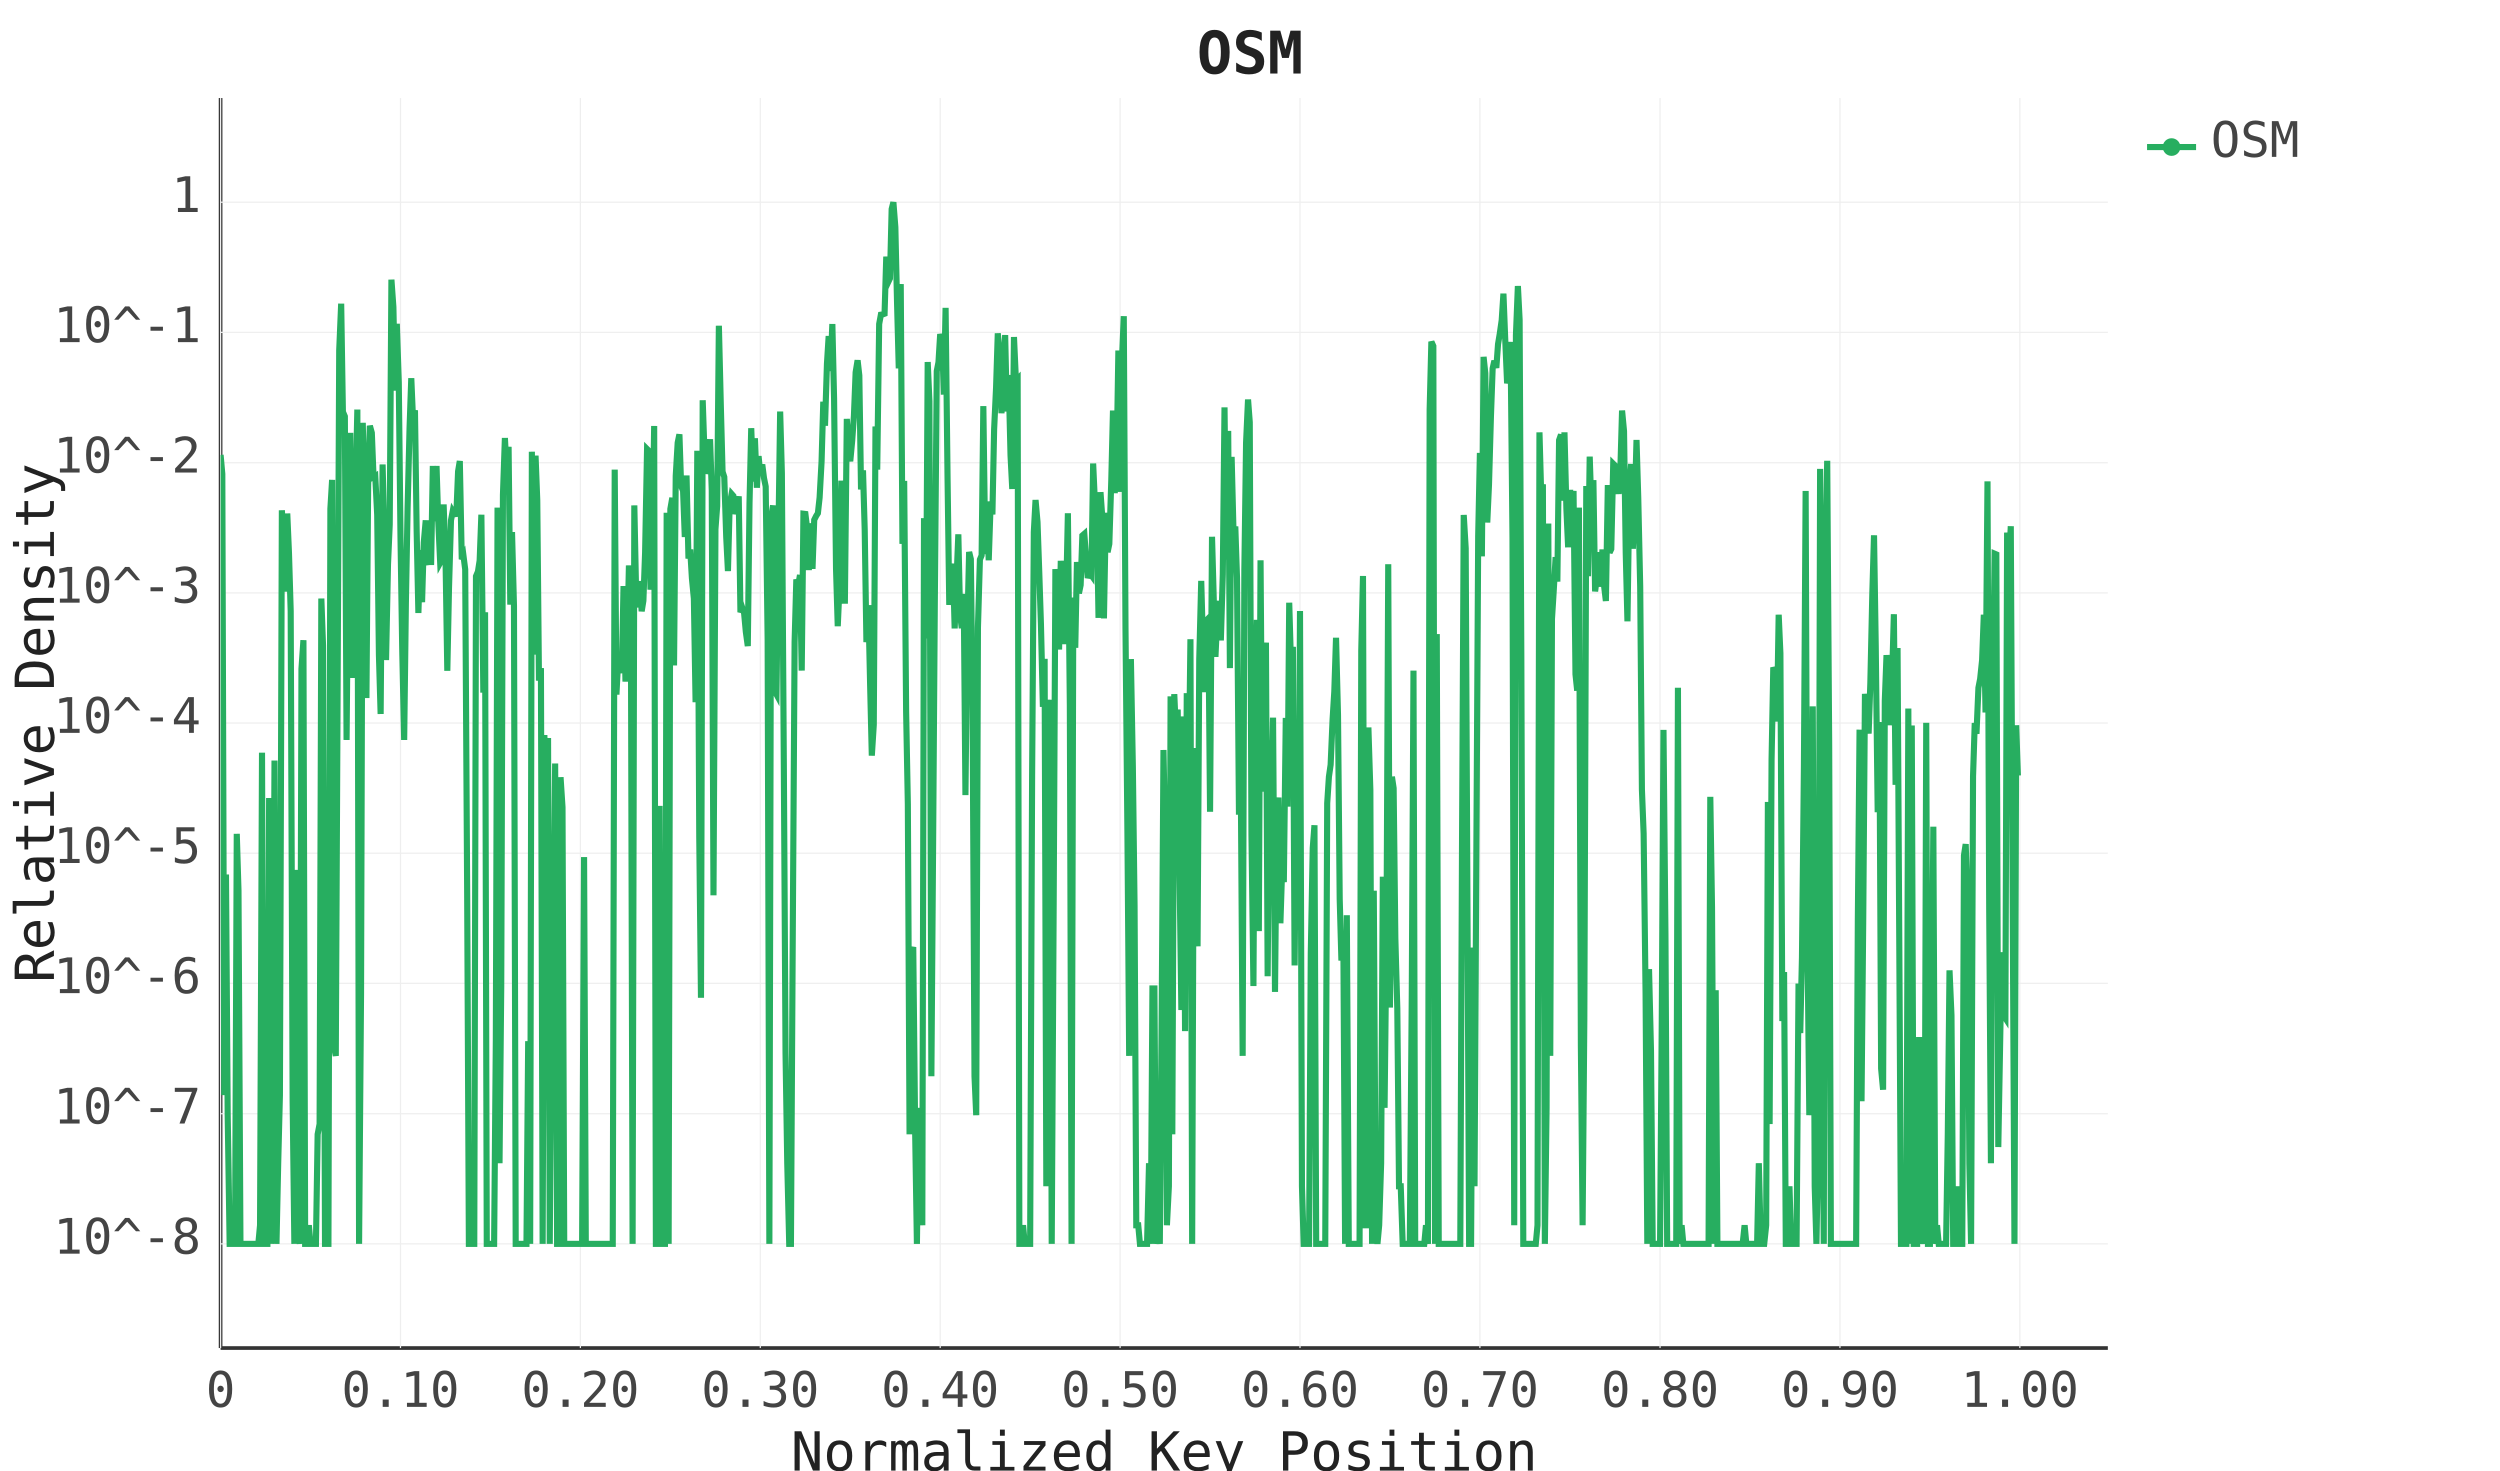
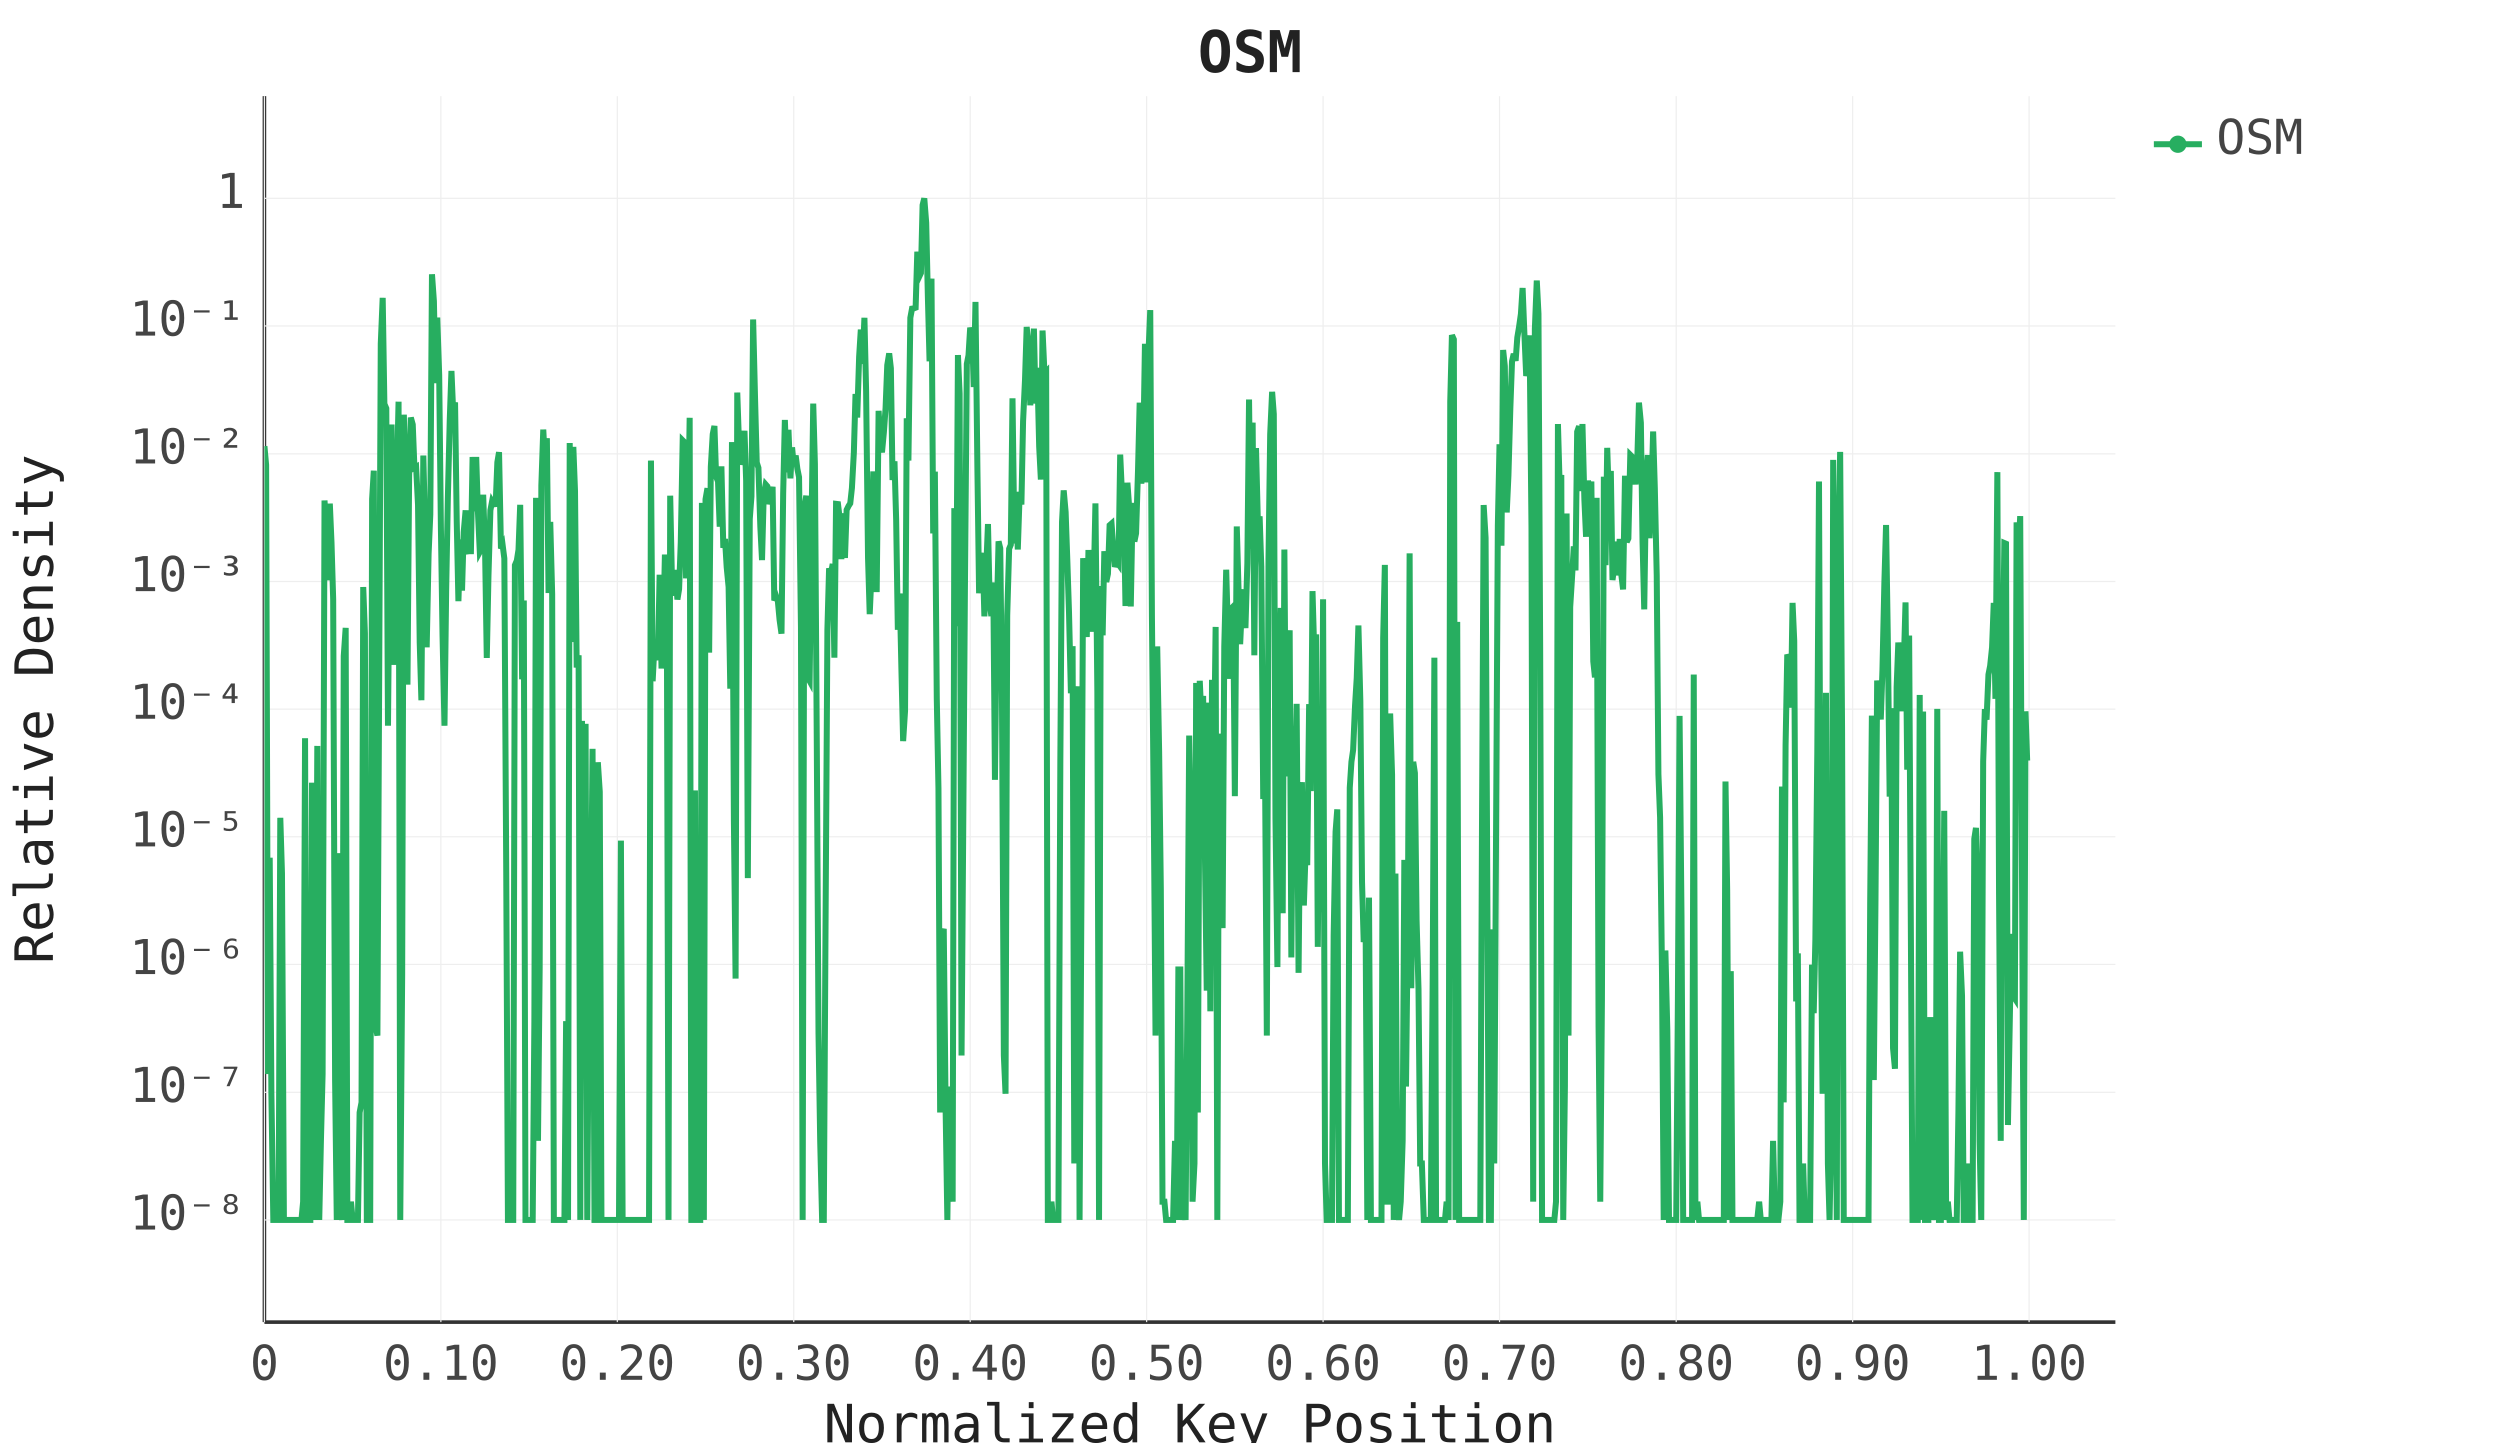
- <svg xmlns="http://www.w3.org/2000/svg" width="1020" height="600" viewBox="0 0 1020 600">
+ <svg xmlns="http://www.w3.org/2000/svg" width="1040" height="600" viewBox="0 0 1040 600">
  <defs>
    <clipPath id="plot-region">
-       <rect x="90.0" y="40.0" width="770.0" height="510.0" />
+       <rect x="110.0" y="40.0" width="770.0" height="510.0" />
    </clipPath>
  </defs>
  <style>text{font-family:Menlo,Monaco,monospace;font-size:22px;fill:#222} .axis{stroke:#333;stroke-width:1.5} .grid{stroke:#eee;stroke-width:0.5} .label{font-size:20px;fill:#444}</style>
-   <text x="510" y="30" text-anchor="middle" style="font-size:24px;font-weight:bold">OSM</text>
-   <line class="axis" x1="90.0" y1="550.0" x2="860.0" y2="550.0" />
-   <line class="axis" x1="90.0" y1="40.0" x2="90.0" y2="550.0" />
-   <line class="grid" x1="90.0" y1="507.5" x2="860.0" y2="507.5" />
-   <text class="label" x="82.0" y="511.5" text-anchor="end">10^-8</text>
-   <line class="grid" x1="90.0" y1="454.4" x2="860.0" y2="454.4" />
-   <text class="label" x="82.0" y="458.4" text-anchor="end">10^-7</text>
-   <line class="grid" x1="90.0" y1="401.2" x2="860.0" y2="401.2" />
-   <text class="label" x="82.0" y="405.2" text-anchor="end">10^-6</text>
-   <line class="grid" x1="90.0" y1="348.1" x2="860.0" y2="348.1" />
-   <text class="label" x="82.0" y="352.1" text-anchor="end">10^-5</text>
-   <line class="grid" x1="90.0" y1="295.0" x2="860.0" y2="295.0" />
-   <text class="label" x="82.0" y="299.0" text-anchor="end">10^-4</text>
-   <line class="grid" x1="90.0" y1="241.9" x2="860.0" y2="241.9" />
-   <text class="label" x="82.0" y="245.9" text-anchor="end">10^-3</text>
-   <line class="grid" x1="90.0" y1="188.8" x2="860.0" y2="188.8" />
-   <text class="label" x="82.0" y="192.8" text-anchor="end">10^-2</text>
-   <line class="grid" x1="90.0" y1="135.6" x2="860.0" y2="135.6" />
-   <text class="label" x="82.0" y="139.6" text-anchor="end">10^-1</text>
-   <line class="grid" x1="90.0" y1="82.5" x2="860.0" y2="82.5" />
-   <text class="label" x="82.0" y="86.5" text-anchor="end">1</text>
-   <line class="grid" x1="90.0" y1="40.0" x2="90.0" y2="550.0" />
-   <text class="label" x="90.0" y="574.0" text-anchor="middle">0</text>
-   <line class="grid" x1="163.4" y1="40.0" x2="163.4" y2="550.0" />
-   <text class="label" x="163.4" y="574.0" text-anchor="middle">0.10</text>
-   <line class="grid" x1="236.8" y1="40.0" x2="236.8" y2="550.0" />
-   <text class="label" x="236.8" y="574.0" text-anchor="middle">0.20</text>
-   <line class="grid" x1="310.2" y1="40.0" x2="310.2" y2="550.0" />
-   <text class="label" x="310.2" y="574.0" text-anchor="middle">0.30</text>
-   <line class="grid" x1="383.6" y1="40.0" x2="383.6" y2="550.0" />
-   <text class="label" x="383.6" y="574.0" text-anchor="middle">0.40</text>
-   <line class="grid" x1="457.0" y1="40.0" x2="457.0" y2="550.0" />
-   <text class="label" x="457.0" y="574.0" text-anchor="middle">0.50</text>
-   <line class="grid" x1="530.4" y1="40.0" x2="530.4" y2="550.0" />
-   <text class="label" x="530.4" y="574.0" text-anchor="middle">0.60</text>
-   <line class="grid" x1="603.8" y1="40.0" x2="603.8" y2="550.0" />
-   <text class="label" x="603.8" y="574.0" text-anchor="middle">0.70</text>
-   <line class="grid" x1="677.3" y1="40.0" x2="677.3" y2="550.0" />
-   <text class="label" x="677.3" y="574.0" text-anchor="middle">0.80</text>
-   <line class="grid" x1="750.7" y1="40.0" x2="750.7" y2="550.0" />
-   <text class="label" x="750.7" y="574.0" text-anchor="middle">0.90</text>
-   <line class="grid" x1="824.1" y1="40.0" x2="824.1" y2="550.0" />
-   <text class="label" x="824.1" y="574.0" text-anchor="middle">1.00</text>
+   <text x="520" y="30" text-anchor="middle" style="font-size:24px;font-weight:bold">OSM</text>
+   <line class="axis" x1="110.0" y1="550.0" x2="880.0" y2="550.0" />
+   <line class="axis" x1="110.0" y1="40.0" x2="110.0" y2="550.0" />
+   <line class="grid" x1="110.0" y1="507.5" x2="880.0" y2="507.5" />
+   <text class="label" x="102.0" y="511.5" text-anchor="end">10⁻⁸</text>
+   <line class="grid" x1="110.0" y1="454.4" x2="880.0" y2="454.4" />
+   <text class="label" x="102.0" y="458.4" text-anchor="end">10⁻⁷</text>
+   <line class="grid" x1="110.0" y1="401.2" x2="880.0" y2="401.2" />
+   <text class="label" x="102.0" y="405.2" text-anchor="end">10⁻⁶</text>
+   <line class="grid" x1="110.0" y1="348.1" x2="880.0" y2="348.1" />
+   <text class="label" x="102.0" y="352.1" text-anchor="end">10⁻⁵</text>
+   <line class="grid" x1="110.0" y1="295.0" x2="880.0" y2="295.0" />
+   <text class="label" x="102.0" y="299.0" text-anchor="end">10⁻⁴</text>
+   <line class="grid" x1="110.0" y1="241.9" x2="880.0" y2="241.9" />
+   <text class="label" x="102.0" y="245.9" text-anchor="end">10⁻³</text>
+   <line class="grid" x1="110.0" y1="188.8" x2="880.0" y2="188.8" />
+   <text class="label" x="102.0" y="192.8" text-anchor="end">10⁻²</text>
+   <line class="grid" x1="110.0" y1="135.6" x2="880.0" y2="135.6" />
+   <text class="label" x="102.0" y="139.6" text-anchor="end">10⁻¹</text>
+   <line class="grid" x1="110.0" y1="82.5" x2="880.0" y2="82.5" />
+   <text class="label" x="102.0" y="86.5" text-anchor="end">1</text>
+   <line class="grid" x1="110.0" y1="40.0" x2="110.0" y2="550.0" />
+   <text class="label" x="110.0" y="574.0" text-anchor="middle">0</text>
+   <line class="grid" x1="183.4" y1="40.0" x2="183.4" y2="550.0" />
+   <text class="label" x="183.4" y="574.0" text-anchor="middle">0.10</text>
+   <line class="grid" x1="256.8" y1="40.0" x2="256.8" y2="550.0" />
+   <text class="label" x="256.8" y="574.0" text-anchor="middle">0.20</text>
+   <line class="grid" x1="330.2" y1="40.0" x2="330.2" y2="550.0" />
+   <text class="label" x="330.2" y="574.0" text-anchor="middle">0.30</text>
+   <line class="grid" x1="403.6" y1="40.0" x2="403.6" y2="550.0" />
+   <text class="label" x="403.6" y="574.0" text-anchor="middle">0.40</text>
+   <line class="grid" x1="477.0" y1="40.0" x2="477.0" y2="550.0" />
+   <text class="label" x="477.0" y="574.0" text-anchor="middle">0.50</text>
+   <line class="grid" x1="550.4" y1="40.0" x2="550.4" y2="550.0" />
+   <text class="label" x="550.4" y="574.0" text-anchor="middle">0.60</text>
+   <line class="grid" x1="623.8" y1="40.0" x2="623.8" y2="550.0" />
+   <text class="label" x="623.8" y="574.0" text-anchor="middle">0.70</text>
+   <line class="grid" x1="697.3" y1="40.0" x2="697.3" y2="550.0" />
+   <text class="label" x="697.3" y="574.0" text-anchor="middle">0.80</text>
+   <line class="grid" x1="770.7" y1="40.0" x2="770.7" y2="550.0" />
+   <text class="label" x="770.7" y="574.0" text-anchor="middle">0.90</text>
+   <line class="grid" x1="844.1" y1="40.0" x2="844.1" y2="550.0" />
+   <text class="label" x="844.1" y="574.0" text-anchor="middle">1.00</text>
  <g clip-path="url(#plot-region)">
-     <polyline fill="none" stroke="#27ae60" stroke-width="2.5" points="90.0,185.6 90.7,193.4 91.5,446.8 92.2,356.8 92.9,455.0 93.7,507.5 94.4,507.5 95.1,507.5 95.9,507.5 96.6,340.2 97.3,363.4 98.1,507.5 98.8,507.5 99.5,507.5 100.3,507.5 101.0,507.5 101.7,507.5 102.5,507.5 103.2,507.5 103.9,507.5 104.7,507.5 105.4,507.5 106.1,499.9 106.9,307.1 107.6,507.5 108.4,507.5 109.1,507.5 109.8,325.6 110.6,507.5 111.3,446.8 112.0,310.3 112.8,507.5 113.5,474.6 114.2,446.8 115.0,208.2 115.7,221.0 116.4,241.4 117.2,209.5 117.9,225.7 118.6,249.3 119.4,449.3 120.1,507.5 120.8,354.9 121.6,499.9 122.3,507.5 123.0,272.9 123.8,261.2 124.5,507.5 125.2,507.5 126.0,499.9 126.7,507.5 127.4,507.5 128.2,507.5 128.9,507.5 129.6,462.8 130.4,458.6 131.1,244.2 131.8,263.5 132.6,507.5 133.3,507.5 134.0,507.5 134.8,207.6 135.5,195.8 136.2,426.6 137.0,430.8 137.7,289.1 138.4,143.0 139.2,123.9 139.9,168.0 140.7,169.9 141.4,301.9 142.1,224.4 142.9,176.6 143.6,276.6 144.3,227.9 145.1,198.6 145.8,167.1 146.5,507.5 147.3,405.5 148.0,172.5 148.7,202.7 149.5,284.8 150.2,198.0 150.9,173.7 151.7,176.6 152.4,194.6 153.1,194.2 153.9,210.1 154.6,267.2 155.3,291.3 156.1,189.5 156.8,218.6 157.5,269.3 158.3,230.3 159.0,214.0 159.7,114.1 160.5,125.3 161.2,159.4 161.9,132.1 162.7,156.0 163.4,218.7 164.1,264.5 164.9,301.9 165.6,245.7 166.3,207.4 167.1,174.7 167.8,154.3 168.5,170.7 169.3,167.4 170.0,216.9 170.7,250.1 171.5,224.4 172.2,245.7 172.9,221.4 173.7,212.3 174.4,229.4 175.2,229.3 175.9,229.3 176.6,190.1 177.4,212.7 178.1,190.1 178.8,212.5 179.6,229.6 180.3,228.3 181.0,205.8 181.8,229.3 182.5,273.7 183.2,239.5 184.0,212.3 184.7,208.6 185.4,209.8 186.2,209.7 186.9,192.3 187.6,188.1 188.4,228.2 189.1,226.8 189.8,232.3 190.6,363.4 191.3,507.5 192.0,507.5 192.8,507.5 193.5,507.5 194.2,235.1 195.0,233.2 195.7,228.7 196.4,210.0 197.2,282.6 197.9,249.8 198.6,507.5 199.4,507.5 200.1,507.5 200.8,507.5 201.6,507.5 202.3,424.8 203.0,207.1 203.8,474.6 204.5,402.6 205.2,202.0 206.0,178.7 206.7,192.2 207.5,182.3 208.2,246.7 208.9,217.1 209.7,247.2 210.4,507.5 211.1,507.5 211.9,507.5 212.6,507.5 213.3,507.5 214.1,507.5 214.8,507.5 215.5,424.8 216.3,507.5 217.0,184.3 217.7,267.1 218.5,185.9 219.2,204.2 219.9,277.7 220.7,272.6 221.4,507.5 222.1,299.9 222.9,372.1 223.6,301.1 224.3,507.5 225.1,390.5 225.8,388.2 226.5,311.5 227.3,507.5 228.0,507.5 228.7,317.1 229.5,329.4 230.2,507.5 230.9,507.5 231.7,507.5 232.4,507.5 233.1,507.5 233.9,507.5 234.6,507.5 235.3,507.5 236.1,507.5 236.8,507.5 237.5,507.5 238.3,349.7 239.0,507.5 239.7,507.5 240.5,507.5 241.2,507.5 242.0,507.5 242.7,507.5 243.4,507.5 244.2,507.5 244.9,507.5 245.6,507.5 246.4,507.5 247.1,507.5 247.8,507.5 248.6,507.5 249.3,507.5 250.0,507.5 250.8,191.6 251.5,283.4 252.2,269.5 253.0,271.2 253.7,274.6 254.4,239.1 255.2,278.1 255.9,263.9 256.6,230.7 257.4,251.3 258.1,507.5 258.8,206.2 259.6,245.1 260.3,247.7 261.0,237.1 261.8,249.4 262.5,245.1 263.2,225.6 264.0,183.2 264.7,183.9 265.4,240.6 266.2,219.9 266.9,173.8 267.6,507.5 268.4,507.5 269.1,328.8 269.8,507.5 270.6,507.5 271.3,507.5 272.0,209.2 272.8,507.5 273.5,207.7 274.3,203.1 275.0,271.5 275.7,194.2 276.5,180.6 277.2,177.2 277.9,198.3 278.7,200.3 279.4,219.1 280.1,194.0 280.9,227.9 281.6,224.2 282.3,235.9 283.1,244.2 283.8,286.5 284.5,183.9 285.3,341.4 286.0,407.1 286.7,163.3 287.5,187.0 288.2,193.2 288.9,190.9 289.7,179.2 290.4,200.0 291.1,365.3 291.9,215.9 292.6,206.5 293.3,132.9 294.1,165.8 294.8,192.4 295.5,194.6 296.3,219.1 297.0,233.0 297.7,206.0 298.5,201.5 299.2,202.3 299.9,209.7 300.7,206.9 301.4,202.5 302.1,249.8 302.9,248.1 303.6,250.2 304.3,257.8 305.1,263.6 305.8,205.2 306.5,174.7 307.3,196.5 308.0,178.8 308.8,199.0 309.5,186.1 310.2,193.5 311.0,189.5 311.7,195.0 312.4,198.5 313.2,261.0 313.9,507.5 314.6,211.6 315.4,206.2 316.1,282.0 316.8,283.3 317.6,218.1 318.3,167.9 319.0,193.1 319.8,311.7 320.5,429.7 321.2,474.6 322.0,507.5 322.7,507.5 323.4,388.7 324.2,261.9 324.9,236.4 325.6,239.1 326.4,234.6 327.1,273.6 327.8,209.6 328.6,209.7 329.3,215.5 330.0,232.6 330.8,213.5 331.5,232.1 332.2,212.1 333.0,210.5 333.7,209.4 334.4,203.0 335.2,188.3 335.9,163.9 336.6,173.7 337.4,148.4 338.1,137.1 338.8,151.4 339.6,132.2 340.3,162.6 341.1,232.0 341.8,255.5 342.5,239.6 343.3,196.1 344.0,224.2 344.7,246.3 345.5,170.9 346.2,184.0 346.9,188.2 347.7,179.7 348.4,169.7 349.1,151.9 349.9,147.0 350.6,153.2 351.3,199.7 352.1,191.9 352.8,216.2 353.5,262.0 354.3,246.9 355.0,278.9 355.7,308.3 356.5,295.7 357.2,174.0 357.9,191.6 358.7,132.2 359.4,128.4 360.1,128.3 360.9,128.0 361.6,104.7 362.3,115.3 363.1,113.6 363.8,85.3 364.5,82.5 365.3,92.7 366.0,123.6 366.7,150.3 367.5,115.9 368.2,221.9 368.9,196.2 369.7,290.5 370.4,328.1 371.1,462.8 371.9,388.7 372.6,386.4 373.4,462.8 374.1,507.5 374.8,452.0 375.6,484.0 376.3,499.9 377.0,211.4 377.8,260.5 378.5,147.7 379.2,163.8 380.0,439.1 380.7,344.8 381.4,245.6 382.2,151.4 382.9,147.8 383.6,136.3 384.4,139.6 385.1,161.0 385.8,125.6 386.6,195.0 387.3,246.8 388.0,235.2 388.8,230.0 389.5,256.4 390.2,238.2 391.0,218.0 391.7,250.4 392.4,256.3 393.2,242.3 393.9,324.4 394.6,259.7 395.4,225.2 396.1,228.1 396.8,286.5 397.6,439.1 398.3,455.0 399.0,256.0 399.8,228.3 400.5,226.6 401.2,165.7 402.0,226.1 402.7,209.0 403.4,228.6 404.2,204.6 404.9,209.9 405.6,175.2 406.4,158.1 407.1,136.0 407.9,144.4 408.6,168.6 409.3,157.0 410.1,136.7 410.8,167.9 411.5,153.0 412.3,185.8 413.0,199.5 413.7,137.5 414.5,155.3 415.2,154.6 415.9,507.5 416.7,507.5 417.4,499.9 418.1,507.5 418.9,507.5 419.6,507.5 420.3,507.5 421.1,316.4 421.8,217.1 422.5,204.0 423.3,213.0 424.0,233.1 424.7,254.6 425.5,288.4 426.2,268.8 426.9,484.0 427.7,305.5 428.4,285.5 429.1,507.5 429.9,368.0 430.6,232.2 431.3,242.4 432.1,265.0 432.8,228.8 433.5,247.5 434.3,262.8 435.0,243.0 435.7,209.4 436.5,287.9 437.2,507.5 437.9,243.8 438.7,264.3 439.4,229.3 440.2,242.1 440.9,238.7 441.6,218.5 442.4,217.8 443.1,227.2 443.8,235.8 444.6,233.7 445.3,234.7 446.0,189.1 446.8,206.8 447.5,210.0 448.2,252.1 449.0,200.8 449.7,210.6 450.4,252.3 451.2,209.2 451.9,225.3 452.6,221.9 453.4,196.2 454.1,167.5 454.8,201.2 455.6,187.1 456.3,143.0 457.0,200.7 457.8,146.1 458.5,129.0 459.2,256.2 460.0,340.7 460.7,430.8 461.4,268.9 462.2,312.8 462.9,369.7 463.6,499.9 464.4,499.9 465.1,507.5 465.8,507.5 466.6,507.5 467.3,507.5 468.0,507.5 468.8,474.6 469.5,507.5 470.2,403.3 471.0,403.3 471.7,507.5 472.4,499.9 473.2,507.5 473.9,423.9 474.7,306.0 475.4,344.0 476.1,499.9 476.9,484.0 477.6,284.1 478.3,462.8 479.1,283.2 479.8,298.9 480.5,289.5 481.3,359.4 482.0,412.1 482.7,292.3 483.5,420.7 484.2,282.8 484.9,325.8 485.7,260.8 486.4,507.5 487.1,305.2 487.9,352.8 488.6,386.1 489.3,268.9 490.1,237.0 490.8,262.7 491.5,282.4 492.3,253.0 493.0,252.3 493.7,331.2 494.5,219.0 495.2,244.2 495.9,268.0 496.7,250.4 497.4,245.2 498.1,261.3 498.9,234.3 499.6,166.2 500.3,228.3 501.1,175.8 501.8,272.6 502.5,186.4 503.3,218.3 504.0,214.8 504.7,235.8 505.5,332.4 506.2,312.5 507.0,430.8 507.7,232.4 508.4,180.6 509.2,163.0 509.9,172.3 510.6,340.4 511.4,402.3 512.1,282.4 512.8,252.9 513.6,379.9 514.3,228.6 515.0,323.0 515.8,274.2 516.5,262.2 517.2,398.3 518.0,302.1 518.7,328.7 519.4,292.8 520.2,404.7 520.9,333.6 521.6,325.4 522.4,376.7 523.1,355.0 523.8,359.9 524.6,292.9 525.3,329.1 526.0,245.9 526.8,273.8 527.5,263.9 528.2,393.9 529.0,302.7 529.7,379.5 530.4,249.3 531.2,484.0 531.9,507.5 532.6,507.5 533.4,507.5 534.1,507.5 534.8,388.9 535.6,346.0 536.3,336.7 537.0,507.5 537.8,507.5 538.5,507.5 539.2,507.5 540.0,507.5 540.7,507.5 541.5,327.7 542.2,316.9 542.9,312.0 543.7,293.5 544.4,282.1 545.1,260.2 545.9,291.7 546.6,366.9 547.3,391.9 548.1,385.9 548.8,507.5 549.5,373.4 550.3,507.5 551.0,507.5 551.7,507.5 552.5,507.5 553.2,507.5 553.9,507.5 554.7,507.5 555.4,265.4 556.1,235.0 556.9,499.9 557.6,499.9 558.3,296.8 559.1,322.4 559.8,507.5 560.5,363.4 561.3,499.9 562.0,507.5 562.7,499.9 563.5,474.6 564.2,357.7 564.9,452.0 565.7,379.4 566.4,230.2 567.1,411.1 567.9,316.9 568.6,321.6 569.3,382.9 570.1,411.6 570.8,484.0 571.5,484.0 572.3,507.5 573.0,507.5 573.8,507.5 574.5,507.5 575.2,507.5 576.0,406.3 576.7,273.6 577.4,507.5 578.2,507.5 578.9,507.5 579.6,507.5 580.4,507.5 581.1,507.5 581.8,499.9 582.6,507.5 583.3,167.1 584.0,139.4 584.8,141.2 585.5,507.5 586.2,258.7 587.0,507.5 587.7,507.5 588.4,507.5 589.2,507.5 589.9,507.5 590.6,507.5 591.4,507.5 592.1,507.5 592.8,507.5 593.6,507.5 594.3,507.5 595.0,507.5 595.8,507.5 596.5,345.2 597.2,210.1 598.0,223.7 598.7,366.4 599.4,507.5 600.2,507.5 600.9,386.6 601.6,484.0 602.4,339.6 603.1,218.7 603.8,184.8 604.6,227.0 605.3,145.6 606.0,152.3 606.8,213.2 607.5,197.9 608.3,169.8 609.0,150.3 609.7,147.2 610.5,150.1 611.2,140.4 611.9,136.2 612.7,130.6 613.4,119.8 614.1,137.7 614.9,156.4 615.6,153.0 616.3,139.5 617.1,219.4 617.8,499.9 618.5,136.8 619.3,116.7 620.0,130.5 620.7,268.4 621.5,507.5 622.2,507.5 622.9,507.5 623.7,507.5 624.4,507.5 625.1,507.5 625.9,507.5 626.6,507.5 627.3,499.9 628.1,176.4 628.8,201.5 629.5,197.6 630.3,507.5 631.0,452.0 631.7,213.6 632.5,430.8 633.2,252.5 633.9,241.3 634.7,227.3 635.4,237.3 636.1,179.6 636.9,177.3 637.6,204.3 638.3,176.4 639.1,207.8 639.8,223.3 640.6,199.9 641.3,208.2 642.0,200.3 642.8,275.1 643.5,281.8 644.2,207.1 645.0,426.6 645.7,499.9 646.4,416.0 647.2,198.3 647.9,235.1 648.6,186.3 649.4,210.9 650.1,195.9 650.8,241.3 651.6,235.1 652.3,225.3 653.0,239.4 653.8,224.2 654.5,239.3 655.2,245.2 656.0,197.9 656.7,225.5 657.4,224.0 658.2,189.2 658.9,189.9 659.6,195.2 660.4,201.5 661.1,191.9 661.8,167.5 662.6,175.9 663.3,225.5 664.0,253.5 664.8,198.8 665.5,189.3 666.2,223.9 667.0,205.5 667.7,179.5 668.4,203.0 669.2,239.4 669.9,322.1 670.6,340.1 671.4,405.5 672.1,507.5 672.8,395.4 673.6,428.6 674.3,507.5 675.1,507.5 675.8,507.5 676.5,507.5 677.3,507.5 678.0,416.6 678.7,297.8 679.5,381.5 680.2,507.5 680.9,507.5 681.7,507.5 682.4,507.5 683.1,507.5 683.9,507.5 684.6,280.6 685.3,507.5 686.1,499.9 686.8,507.5 687.5,507.5 688.3,507.5 689.0,507.5 689.7,507.5 690.5,507.5 691.2,507.5 691.9,507.5 692.7,507.5 693.4,507.5 694.1,507.5 694.9,507.5 695.6,507.5 696.3,507.5 697.1,507.5 697.8,325.1 698.5,370.4 699.3,507.5 700.0,404.0 700.7,507.5 701.5,507.5 702.2,507.5 702.9,507.5 703.7,507.5 704.4,507.5 705.1,507.5 705.9,507.5 706.6,507.5 707.4,507.5 708.1,507.5 708.8,507.5 709.6,507.5 710.3,507.5 711.0,507.5 711.8,499.9 712.5,507.5 713.2,507.5 714.0,507.5 714.7,507.5 715.4,507.5 716.2,507.5 716.9,507.5 717.6,474.6 718.4,507.5 719.1,507.5 719.8,507.5 720.6,499.9 721.3,327.2 722.0,458.6 722.8,310.0 723.5,272.3 724.2,273.9 725.0,294.4 725.7,250.8 726.4,266.6 727.2,416.6 727.9,396.6 728.6,507.5 729.4,507.5 730.1,484.0 730.8,507.5 731.6,507.5 732.3,507.5 733.0,507.5 733.8,401.3 734.5,421.5 735.2,390.7 736.0,312.9 736.7,200.3 737.4,379.5 738.2,455.0 738.9,409.7 739.6,288.2 740.4,484.0 741.1,507.5 741.9,462.8 742.6,191.3 743.3,408.8 744.1,507.5 744.8,224.4 745.5,188.0 746.3,303.8 747.0,507.5 747.7,507.5 748.5,507.5 749.2,507.5 749.9,507.5 750.7,507.5 751.4,507.5 752.1,507.5 752.9,507.5 753.6,507.5 754.3,507.5 755.1,507.5 755.8,507.5 756.5,507.5 757.3,507.5 758.0,375.2 758.7,297.7 759.5,449.3 760.2,374.5 760.9,283.1 761.7,291.4 762.4,299.3 763.1,278.7 763.9,242.4 764.6,218.4 765.3,263.7 766.1,331.4 766.8,294.6 767.5,436.0 768.3,444.6 769.0,285.9 769.7,267.3 770.5,275.6 771.2,295.9 771.9,279.1 772.7,250.6 773.4,320.2 774.2,264.4 774.9,383.7 775.6,507.5 776.4,507.5 777.1,507.5 777.8,507.5 778.6,289.1 779.3,507.5 780.0,296.0 780.8,507.5 781.5,507.5 782.2,507.5 783.0,423.1 783.7,507.5 784.4,499.9 785.2,507.5 785.9,294.9 786.6,507.5 787.4,507.5 788.1,428.6 788.8,337.3 789.6,507.5 790.3,499.9 791.0,507.5 791.8,507.5 792.5,507.5 793.2,507.5 794.0,507.5 794.7,462.8 795.4,395.9 796.2,414.3 796.9,507.5 797.6,507.5 798.4,507.5 799.1,484.0 799.8,507.5 800.6,507.5 801.3,349.0 802.0,344.4 802.8,369.5 803.5,474.6 804.2,507.5 805.0,316.7 805.7,295.0 806.4,299.4 807.2,280.6 807.9,277.0 808.7,269.3 809.4,250.8 810.1,290.7 810.9,196.4 811.6,371.0 812.3,474.6 813.1,283.2 813.8,225.9 814.5,226.2 815.3,468.0 816.0,428.6 816.7,388.5 817.5,414.3 818.2,415.4 818.9,217.3 819.7,229.5 820.4,214.7 821.1,352.9 821.9,507.5 822.6,295.9 823.3,316.4" />
+     <polyline fill="none" stroke="#27ae60" stroke-width="2.5" points="110.0,185.6 110.7,193.4 111.5,446.8 112.2,356.8 112.9,455.0 113.7,507.5 114.4,507.5 115.1,507.5 115.9,507.5 116.6,340.2 117.3,363.4 118.1,507.5 118.8,507.5 119.5,507.5 120.3,507.5 121.0,507.5 121.7,507.5 122.5,507.5 123.2,507.5 123.9,507.5 124.7,507.5 125.4,507.5 126.1,499.9 126.9,307.1 127.6,507.5 128.4,507.5 129.1,507.5 129.8,325.6 130.6,507.5 131.3,446.8 132.0,310.3 132.8,507.5 133.5,474.6 134.2,446.8 135.0,208.2 135.7,221.0 136.4,241.4 137.2,209.5 137.9,225.7 138.6,249.3 139.4,449.3 140.1,507.5 140.8,354.9 141.6,499.9 142.3,507.5 143.0,272.9 143.8,261.2 144.5,507.5 145.2,507.5 146.0,499.9 146.7,507.5 147.4,507.5 148.2,507.5 148.9,507.5 149.6,462.8 150.4,458.6 151.1,244.2 151.8,263.5 152.6,507.5 153.3,507.5 154.0,507.5 154.8,207.6 155.5,195.8 156.2,426.6 157.0,430.8 157.7,289.1 158.4,143.0 159.2,123.9 159.9,168.0 160.7,169.9 161.4,301.9 162.1,224.4 162.9,176.6 163.6,276.6 164.3,227.9 165.1,198.6 165.8,167.1 166.5,507.5 167.3,405.5 168.0,172.5 168.7,202.7 169.5,284.8 170.2,198.0 170.9,173.7 171.7,176.6 172.4,194.6 173.1,194.2 173.9,210.1 174.6,267.2 175.3,291.3 176.1,189.5 176.8,218.6 177.5,269.3 178.3,230.3 179.0,214.0 179.7,114.1 180.5,125.3 181.2,159.4 181.9,132.1 182.7,156.0 183.4,218.7 184.1,264.5 184.9,301.9 185.6,245.7 186.3,207.4 187.1,174.7 187.8,154.3 188.5,170.7 189.3,167.4 190.0,216.9 190.7,250.1 191.5,224.4 192.2,245.7 192.9,221.4 193.7,212.3 194.4,229.4 195.2,229.3 195.9,229.3 196.6,190.1 197.4,212.7 198.1,190.1 198.8,212.5 199.6,229.6 200.3,228.3 201.0,205.8 201.8,229.3 202.5,273.7 203.2,239.5 204.0,212.3 204.7,208.6 205.4,209.8 206.2,209.7 206.9,192.3 207.6,188.1 208.4,228.2 209.1,226.8 209.8,232.3 210.6,363.4 211.3,507.5 212.0,507.5 212.8,507.5 213.5,507.5 214.2,235.1 215.0,233.2 215.7,228.7 216.4,210.0 217.2,282.6 217.9,249.8 218.6,507.5 219.4,507.5 220.1,507.5 220.8,507.5 221.6,507.5 222.3,424.8 223.0,207.1 223.8,474.6 224.5,402.6 225.2,202.0 226.0,178.7 226.7,192.2 227.5,182.3 228.2,246.7 228.9,217.1 229.7,247.2 230.4,507.5 231.1,507.5 231.9,507.5 232.6,507.5 233.3,507.5 234.1,507.5 234.8,507.5 235.5,424.8 236.3,507.5 237.0,184.3 237.7,267.1 238.5,185.9 239.2,204.2 239.9,277.7 240.7,272.6 241.4,507.5 242.1,299.9 242.9,372.1 243.6,301.1 244.3,507.5 245.1,390.5 245.8,388.2 246.5,311.5 247.3,507.5 248.0,507.5 248.7,317.1 249.5,329.4 250.2,507.5 250.9,507.5 251.7,507.5 252.4,507.5 253.1,507.5 253.9,507.5 254.6,507.5 255.3,507.5 256.1,507.5 256.8,507.5 257.5,507.5 258.3,349.7 259.0,507.5 259.7,507.5 260.5,507.5 261.2,507.5 262.0,507.5 262.7,507.5 263.4,507.5 264.2,507.5 264.9,507.5 265.6,507.5 266.4,507.5 267.1,507.5 267.8,507.5 268.6,507.5 269.3,507.5 270.0,507.5 270.8,191.6 271.5,283.4 272.2,269.5 273.0,271.2 273.7,274.6 274.4,239.1 275.2,278.1 275.9,263.9 276.6,230.7 277.4,251.3 278.1,507.5 278.8,206.2 279.6,245.1 280.3,247.7 281.0,237.1 281.8,249.4 282.5,245.1 283.2,225.6 284.0,183.2 284.7,183.9 285.4,240.6 286.2,219.9 286.9,173.8 287.6,507.5 288.4,507.5 289.1,328.8 289.8,507.5 290.6,507.5 291.3,507.5 292.0,209.2 292.8,507.5 293.5,207.7 294.3,203.1 295.0,271.5 295.7,194.2 296.5,180.6 297.2,177.2 297.9,198.3 298.7,200.3 299.4,219.1 300.1,194.0 300.9,227.9 301.6,224.2 302.3,235.9 303.1,244.2 303.8,286.5 304.5,183.9 305.3,341.4 306.0,407.1 306.7,163.3 307.5,187.0 308.2,193.2 308.9,190.9 309.7,179.2 310.4,200.0 311.1,365.3 311.9,215.9 312.6,206.5 313.3,132.9 314.1,165.8 314.8,192.4 315.5,194.6 316.3,219.1 317.0,233.0 317.7,206.0 318.5,201.5 319.2,202.3 319.9,209.7 320.7,206.9 321.4,202.5 322.1,249.8 322.9,248.1 323.6,250.2 324.3,257.8 325.1,263.6 325.8,205.2 326.5,174.7 327.3,196.5 328.0,178.8 328.8,199.0 329.5,186.1 330.2,193.5 331.0,189.5 331.7,195.0 332.4,198.5 333.2,261.0 333.9,507.5 334.6,211.6 335.4,206.2 336.1,282.0 336.8,283.3 337.6,218.1 338.3,167.9 339.0,193.1 339.8,311.7 340.5,429.7 341.2,474.6 342.0,507.5 342.7,507.5 343.4,388.7 344.2,261.9 344.9,236.4 345.6,239.1 346.4,234.6 347.1,273.6 347.8,209.6 348.6,209.7 349.3,215.5 350.0,232.6 350.8,213.5 351.5,232.1 352.2,212.1 353.0,210.5 353.7,209.4 354.4,203.0 355.2,188.3 355.9,163.9 356.6,173.7 357.4,148.4 358.1,137.1 358.8,151.4 359.6,132.2 360.3,162.6 361.1,232.0 361.8,255.5 362.5,239.6 363.3,196.1 364.0,224.2 364.7,246.3 365.5,170.9 366.2,184.0 366.9,188.2 367.7,179.7 368.4,169.7 369.1,151.9 369.9,147.0 370.6,153.2 371.3,199.7 372.1,191.9 372.8,216.2 373.5,262.0 374.3,246.9 375.0,278.9 375.7,308.3 376.5,295.7 377.2,174.0 377.9,191.6 378.7,132.2 379.4,128.4 380.1,128.3 380.9,128.0 381.6,104.7 382.3,115.3 383.1,113.6 383.8,85.3 384.5,82.5 385.3,92.7 386.0,123.6 386.7,150.3 387.5,115.9 388.2,221.9 388.9,196.2 389.7,290.5 390.4,328.1 391.1,462.8 391.9,388.7 392.6,386.4 393.4,462.8 394.1,507.5 394.8,452.0 395.6,484.0 396.3,499.9 397.0,211.4 397.8,260.5 398.5,147.7 399.2,163.8 400.0,439.1 400.7,344.8 401.4,245.6 402.2,151.4 402.9,147.8 403.6,136.3 404.4,139.6 405.1,161.0 405.8,125.6 406.6,195.0 407.3,246.8 408.0,235.2 408.8,230.0 409.5,256.4 410.2,238.2 411.0,218.0 411.7,250.4 412.4,256.3 413.2,242.3 413.9,324.4 414.6,259.7 415.4,225.2 416.1,228.1 416.8,286.5 417.6,439.1 418.3,455.0 419.0,256.0 419.8,228.3 420.5,226.6 421.2,165.7 422.0,226.1 422.7,209.0 423.4,228.6 424.2,204.6 424.9,209.9 425.6,175.2 426.4,158.1 427.1,136.0 427.9,144.4 428.6,168.6 429.3,157.0 430.1,136.7 430.8,167.9 431.5,153.0 432.3,185.8 433.0,199.5 433.7,137.5 434.5,155.3 435.2,154.6 435.9,507.5 436.7,507.5 437.4,499.9 438.1,507.5 438.9,507.5 439.6,507.5 440.3,507.5 441.1,316.4 441.8,217.1 442.5,204.0 443.3,213.0 444.0,233.1 444.7,254.6 445.5,288.4 446.2,268.8 446.9,484.0 447.7,305.5 448.4,285.5 449.1,507.5 449.9,368.0 450.6,232.2 451.3,242.4 452.1,265.0 452.8,228.8 453.5,247.5 454.3,262.8 455.0,243.0 455.7,209.4 456.5,287.9 457.2,507.5 457.9,243.8 458.7,264.3 459.4,229.3 460.2,242.1 460.9,238.7 461.6,218.5 462.4,217.8 463.1,227.2 463.8,235.8 464.6,233.7 465.3,234.7 466.0,189.1 466.8,206.8 467.5,210.0 468.2,252.1 469.0,200.8 469.7,210.6 470.4,252.3 471.2,209.2 471.9,225.3 472.6,221.9 473.4,196.2 474.1,167.5 474.8,201.2 475.6,187.1 476.3,143.0 477.0,200.7 477.8,146.1 478.5,129.0 479.2,256.2 480.0,340.7 480.7,430.8 481.4,268.9 482.2,312.8 482.9,369.7 483.6,499.9 484.4,499.9 485.1,507.5 485.8,507.5 486.6,507.5 487.3,507.5 488.0,507.5 488.8,474.6 489.5,507.5 490.2,403.3 491.0,403.3 491.7,507.5 492.4,499.9 493.2,507.5 493.9,423.9 494.7,306.0 495.4,344.0 496.1,499.9 496.9,484.0 497.6,284.1 498.3,462.8 499.1,283.2 499.8,298.9 500.5,289.5 501.3,359.4 502.0,412.1 502.7,292.3 503.5,420.7 504.2,282.8 504.9,325.8 505.7,260.8 506.4,507.5 507.1,305.2 507.9,352.8 508.6,386.1 509.3,268.9 510.1,237.0 510.8,262.7 511.5,282.4 512.3,253.0 513.0,252.3 513.7,331.2 514.5,219.0 515.2,244.2 515.9,268.0 516.7,250.4 517.4,245.2 518.1,261.3 518.9,234.3 519.6,166.2 520.3,228.3 521.1,175.8 521.8,272.6 522.5,186.4 523.3,218.3 524.0,214.8 524.7,235.8 525.5,332.4 526.2,312.5 527.0,430.8 527.7,232.4 528.4,180.6 529.2,163.0 529.9,172.3 530.6,340.4 531.4,402.3 532.1,282.4 532.8,252.9 533.6,379.9 534.3,228.6 535.0,323.0 535.8,274.2 536.5,262.2 537.2,398.3 538.0,302.1 538.7,328.7 539.4,292.8 540.2,404.7 540.9,333.6 541.6,325.4 542.4,376.7 543.1,355.0 543.8,359.9 544.6,292.9 545.3,329.1 546.0,245.9 546.8,273.8 547.5,263.9 548.2,393.9 549.0,302.7 549.7,379.5 550.4,249.3 551.2,484.0 551.9,507.5 552.6,507.5 553.4,507.5 554.1,507.5 554.8,388.9 555.6,346.0 556.3,336.7 557.0,507.5 557.8,507.5 558.5,507.5 559.2,507.5 560.0,507.5 560.7,507.5 561.5,327.7 562.2,316.9 562.9,312.0 563.7,293.5 564.4,282.1 565.1,260.2 565.9,291.7 566.6,366.9 567.3,391.9 568.1,385.9 568.8,507.5 569.5,373.4 570.3,507.5 571.0,507.5 571.7,507.5 572.5,507.5 573.2,507.5 573.9,507.5 574.7,507.5 575.4,265.4 576.1,235.0 576.9,499.9 577.6,499.9 578.3,296.8 579.1,322.4 579.8,507.5 580.5,363.4 581.3,499.9 582.0,507.5 582.7,499.9 583.5,474.6 584.2,357.7 584.9,452.0 585.7,379.4 586.4,230.2 587.1,411.1 587.9,316.9 588.6,321.6 589.3,382.9 590.1,411.6 590.8,484.0 591.5,484.0 592.3,507.5 593.0,507.5 593.8,507.5 594.5,507.5 595.2,507.5 596.0,406.3 596.7,273.6 597.4,507.5 598.2,507.5 598.9,507.5 599.6,507.5 600.4,507.5 601.1,507.5 601.8,499.9 602.6,507.5 603.3,167.1 604.0,139.4 604.8,141.2 605.5,507.5 606.2,258.7 607.0,507.5 607.7,507.5 608.4,507.5 609.2,507.5 609.9,507.5 610.6,507.5 611.4,507.5 612.1,507.5 612.8,507.5 613.6,507.5 614.3,507.5 615.0,507.5 615.8,507.5 616.5,345.2 617.2,210.1 618.0,223.7 618.7,366.4 619.4,507.5 620.2,507.5 620.9,386.6 621.6,484.0 622.4,339.6 623.1,218.7 623.8,184.8 624.6,227.0 625.3,145.6 626.0,152.3 626.8,213.2 627.5,197.9 628.3,169.8 629.0,150.3 629.7,147.2 630.5,150.1 631.2,140.4 631.9,136.2 632.7,130.6 633.4,119.8 634.1,137.7 634.9,156.4 635.6,153.0 636.3,139.5 637.1,219.4 637.8,499.9 638.5,136.8 639.3,116.7 640.0,130.5 640.7,268.4 641.5,507.5 642.2,507.5 642.9,507.5 643.7,507.5 644.4,507.5 645.1,507.5 645.9,507.5 646.6,507.5 647.3,499.9 648.1,176.4 648.8,201.5 649.5,197.6 650.3,507.5 651.0,452.0 651.7,213.6 652.5,430.8 653.2,252.5 653.9,241.3 654.7,227.3 655.4,237.3 656.1,179.6 656.9,177.3 657.6,204.3 658.3,176.4 659.1,207.8 659.8,223.3 660.6,199.9 661.3,208.2 662.0,200.3 662.8,275.1 663.5,281.8 664.2,207.1 665.0,426.6 665.7,499.9 666.4,416.0 667.2,198.3 667.9,235.1 668.6,186.3 669.4,210.9 670.1,195.9 670.8,241.3 671.6,235.1 672.3,225.3 673.0,239.4 673.8,224.2 674.5,239.3 675.2,245.2 676.0,197.9 676.7,225.5 677.4,224.0 678.2,189.2 678.9,189.9 679.6,195.2 680.4,201.5 681.1,191.9 681.8,167.5 682.6,175.9 683.3,225.5 684.0,253.5 684.8,198.8 685.5,189.3 686.2,223.9 687.0,205.5 687.7,179.5 688.4,203.0 689.2,239.4 689.9,322.1 690.6,340.1 691.4,405.5 692.1,507.5 692.8,395.4 693.6,428.6 694.3,507.5 695.1,507.5 695.8,507.5 696.5,507.5 697.3,507.5 698.0,416.6 698.7,297.8 699.5,381.5 700.2,507.5 700.9,507.5 701.7,507.5 702.4,507.5 703.1,507.5 703.9,507.5 704.6,280.6 705.3,507.5 706.1,499.9 706.8,507.5 707.5,507.5 708.3,507.5 709.0,507.5 709.7,507.5 710.5,507.5 711.2,507.5 711.9,507.5 712.7,507.5 713.4,507.5 714.1,507.5 714.9,507.5 715.6,507.5 716.3,507.5 717.1,507.5 717.8,325.1 718.5,370.4 719.3,507.5 720.0,404.0 720.7,507.5 721.5,507.5 722.2,507.5 722.9,507.5 723.7,507.5 724.4,507.5 725.1,507.5 725.9,507.5 726.6,507.5 727.4,507.5 728.1,507.5 728.8,507.5 729.6,507.5 730.3,507.5 731.0,507.5 731.8,499.9 732.5,507.5 733.2,507.5 734.0,507.5 734.7,507.5 735.4,507.5 736.2,507.5 736.9,507.5 737.6,474.6 738.4,507.5 739.1,507.5 739.8,507.5 740.6,499.9 741.3,327.2 742.0,458.6 742.8,310.0 743.5,272.3 744.2,273.9 745.0,294.4 745.7,250.8 746.4,266.6 747.2,416.6 747.9,396.6 748.6,507.5 749.4,507.5 750.1,484.0 750.8,507.5 751.6,507.5 752.3,507.5 753.0,507.5 753.8,401.3 754.5,421.5 755.2,390.7 756.0,312.9 756.7,200.3 757.4,379.5 758.2,455.0 758.9,409.7 759.6,288.2 760.4,484.0 761.1,507.5 761.9,462.8 762.6,191.3 763.3,408.8 764.1,507.5 764.8,224.4 765.5,188.0 766.3,303.8 767.0,507.5 767.7,507.5 768.5,507.5 769.2,507.5 769.9,507.5 770.7,507.5 771.4,507.5 772.1,507.5 772.9,507.5 773.6,507.5 774.3,507.5 775.1,507.5 775.8,507.5 776.5,507.5 777.3,507.5 778.0,375.2 778.7,297.7 779.5,449.3 780.2,374.5 780.9,283.1 781.7,291.4 782.4,299.3 783.1,278.7 783.9,242.4 784.6,218.4 785.3,263.7 786.1,331.4 786.8,294.6 787.5,436.0 788.3,444.6 789.0,285.9 789.7,267.3 790.5,275.6 791.2,295.9 791.9,279.1 792.7,250.6 793.4,320.2 794.2,264.4 794.9,383.7 795.6,507.5 796.4,507.5 797.1,507.5 797.8,507.5 798.6,289.1 799.3,507.5 800.0,296.0 800.8,507.5 801.5,507.5 802.2,507.5 803.0,423.1 803.7,507.5 804.4,499.9 805.2,507.5 805.9,294.9 806.6,507.5 807.4,507.5 808.1,428.6 808.8,337.3 809.6,507.5 810.3,499.9 811.0,507.5 811.8,507.5 812.5,507.5 813.2,507.5 814.0,507.5 814.7,462.8 815.4,395.9 816.2,414.3 816.9,507.5 817.6,507.5 818.4,507.5 819.1,484.0 819.8,507.5 820.6,507.5 821.3,349.0 822.0,344.4 822.8,369.5 823.5,474.6 824.2,507.5 825.0,316.7 825.7,295.0 826.4,299.4 827.2,280.6 827.9,277.0 828.7,269.3 829.4,250.8 830.1,290.7 830.9,196.4 831.6,371.0 832.3,474.6 833.1,283.2 833.8,225.9 834.5,226.2 835.3,468.0 836.0,428.6 836.7,388.5 837.5,414.3 838.2,415.4 838.9,217.3 839.7,229.5 840.4,214.7 841.1,352.9 841.9,507.5 842.6,295.9 843.3,316.4" />
  </g>
-   <line x1="876" y1="60" x2="896" y2="60" stroke="#27ae60" stroke-width="2.5" />
-   <circle cx="886.0" cy="60.0" r="3.6" fill="#27ae60" />
-   <text class="label" x="902" y="64">OSM</text>
-   <text x="475" y="600" text-anchor="middle" style="font-size:22px">Normalized Key Position</text>
+   <line x1="896" y1="60" x2="916" y2="60" stroke="#27ae60" stroke-width="2.5" />
+   <circle cx="906.0" cy="60.0" r="3.6" fill="#27ae60" />
+   <text class="label" x="922" y="64">OSM</text>
+   <text x="495" y="600" text-anchor="middle" style="font-size:22px">Normalized Key Position</text>
  <text transform="translate(22,295) rotate(-90)" text-anchor="middle" style="font-size:22px">Relative Density</text>
</svg>
